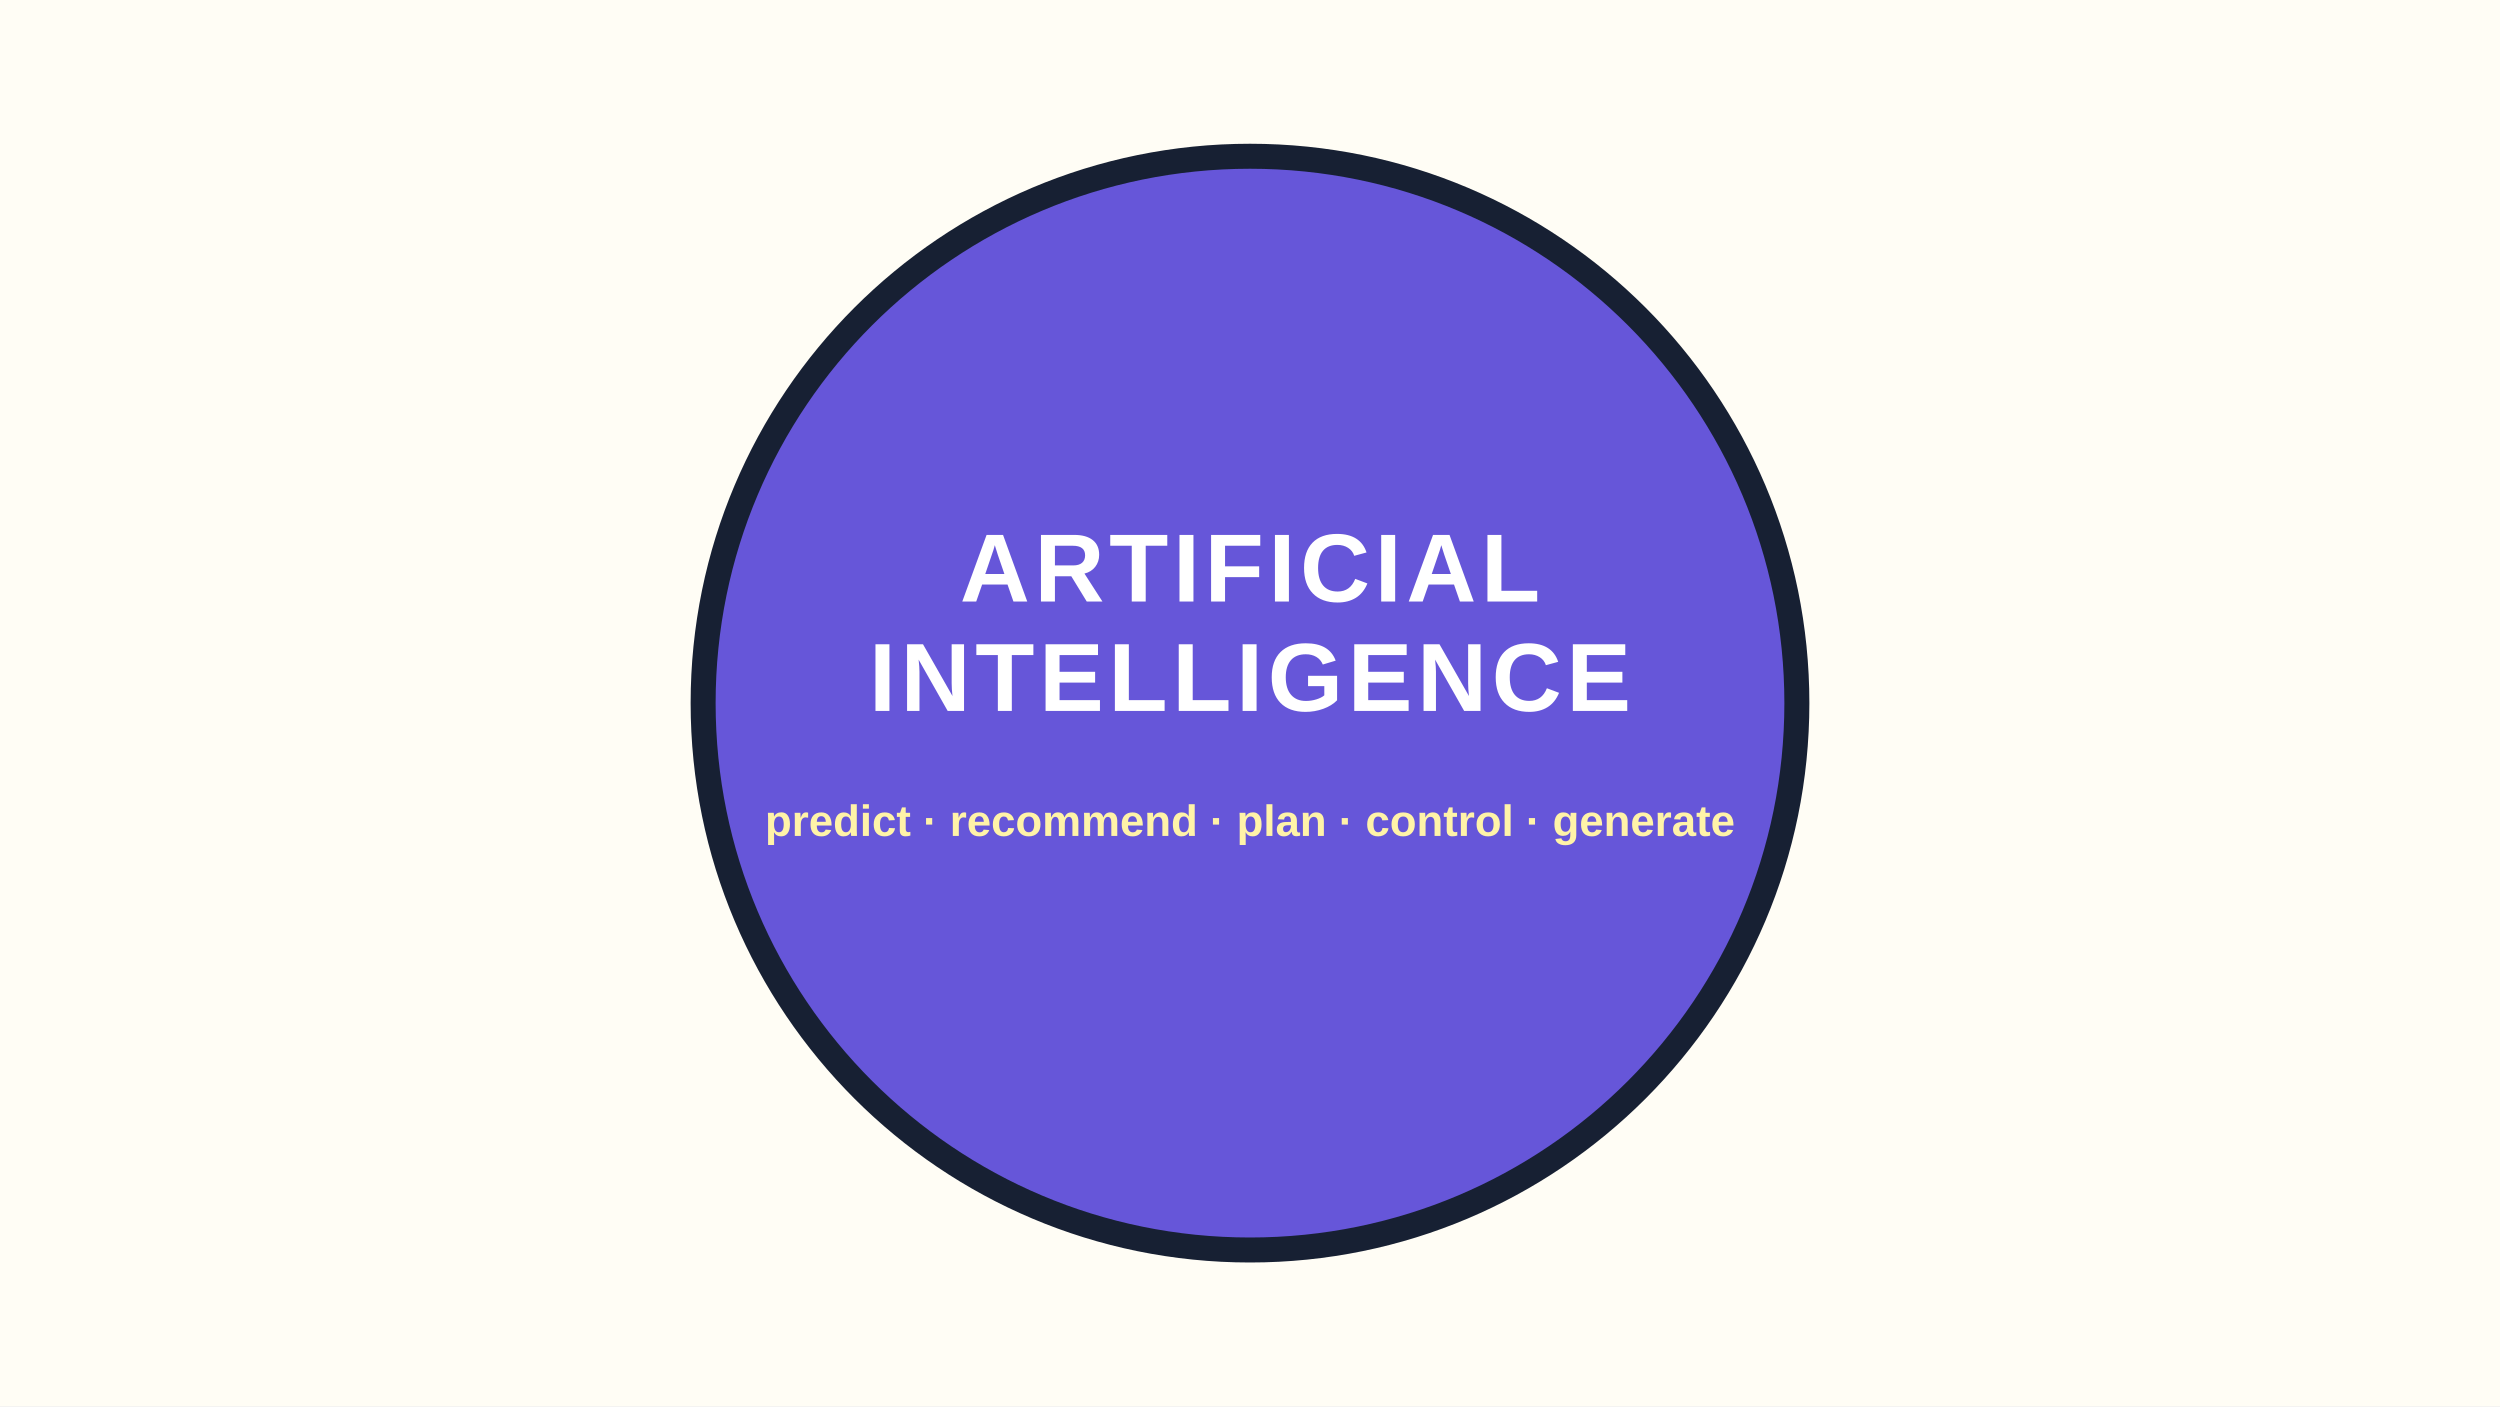
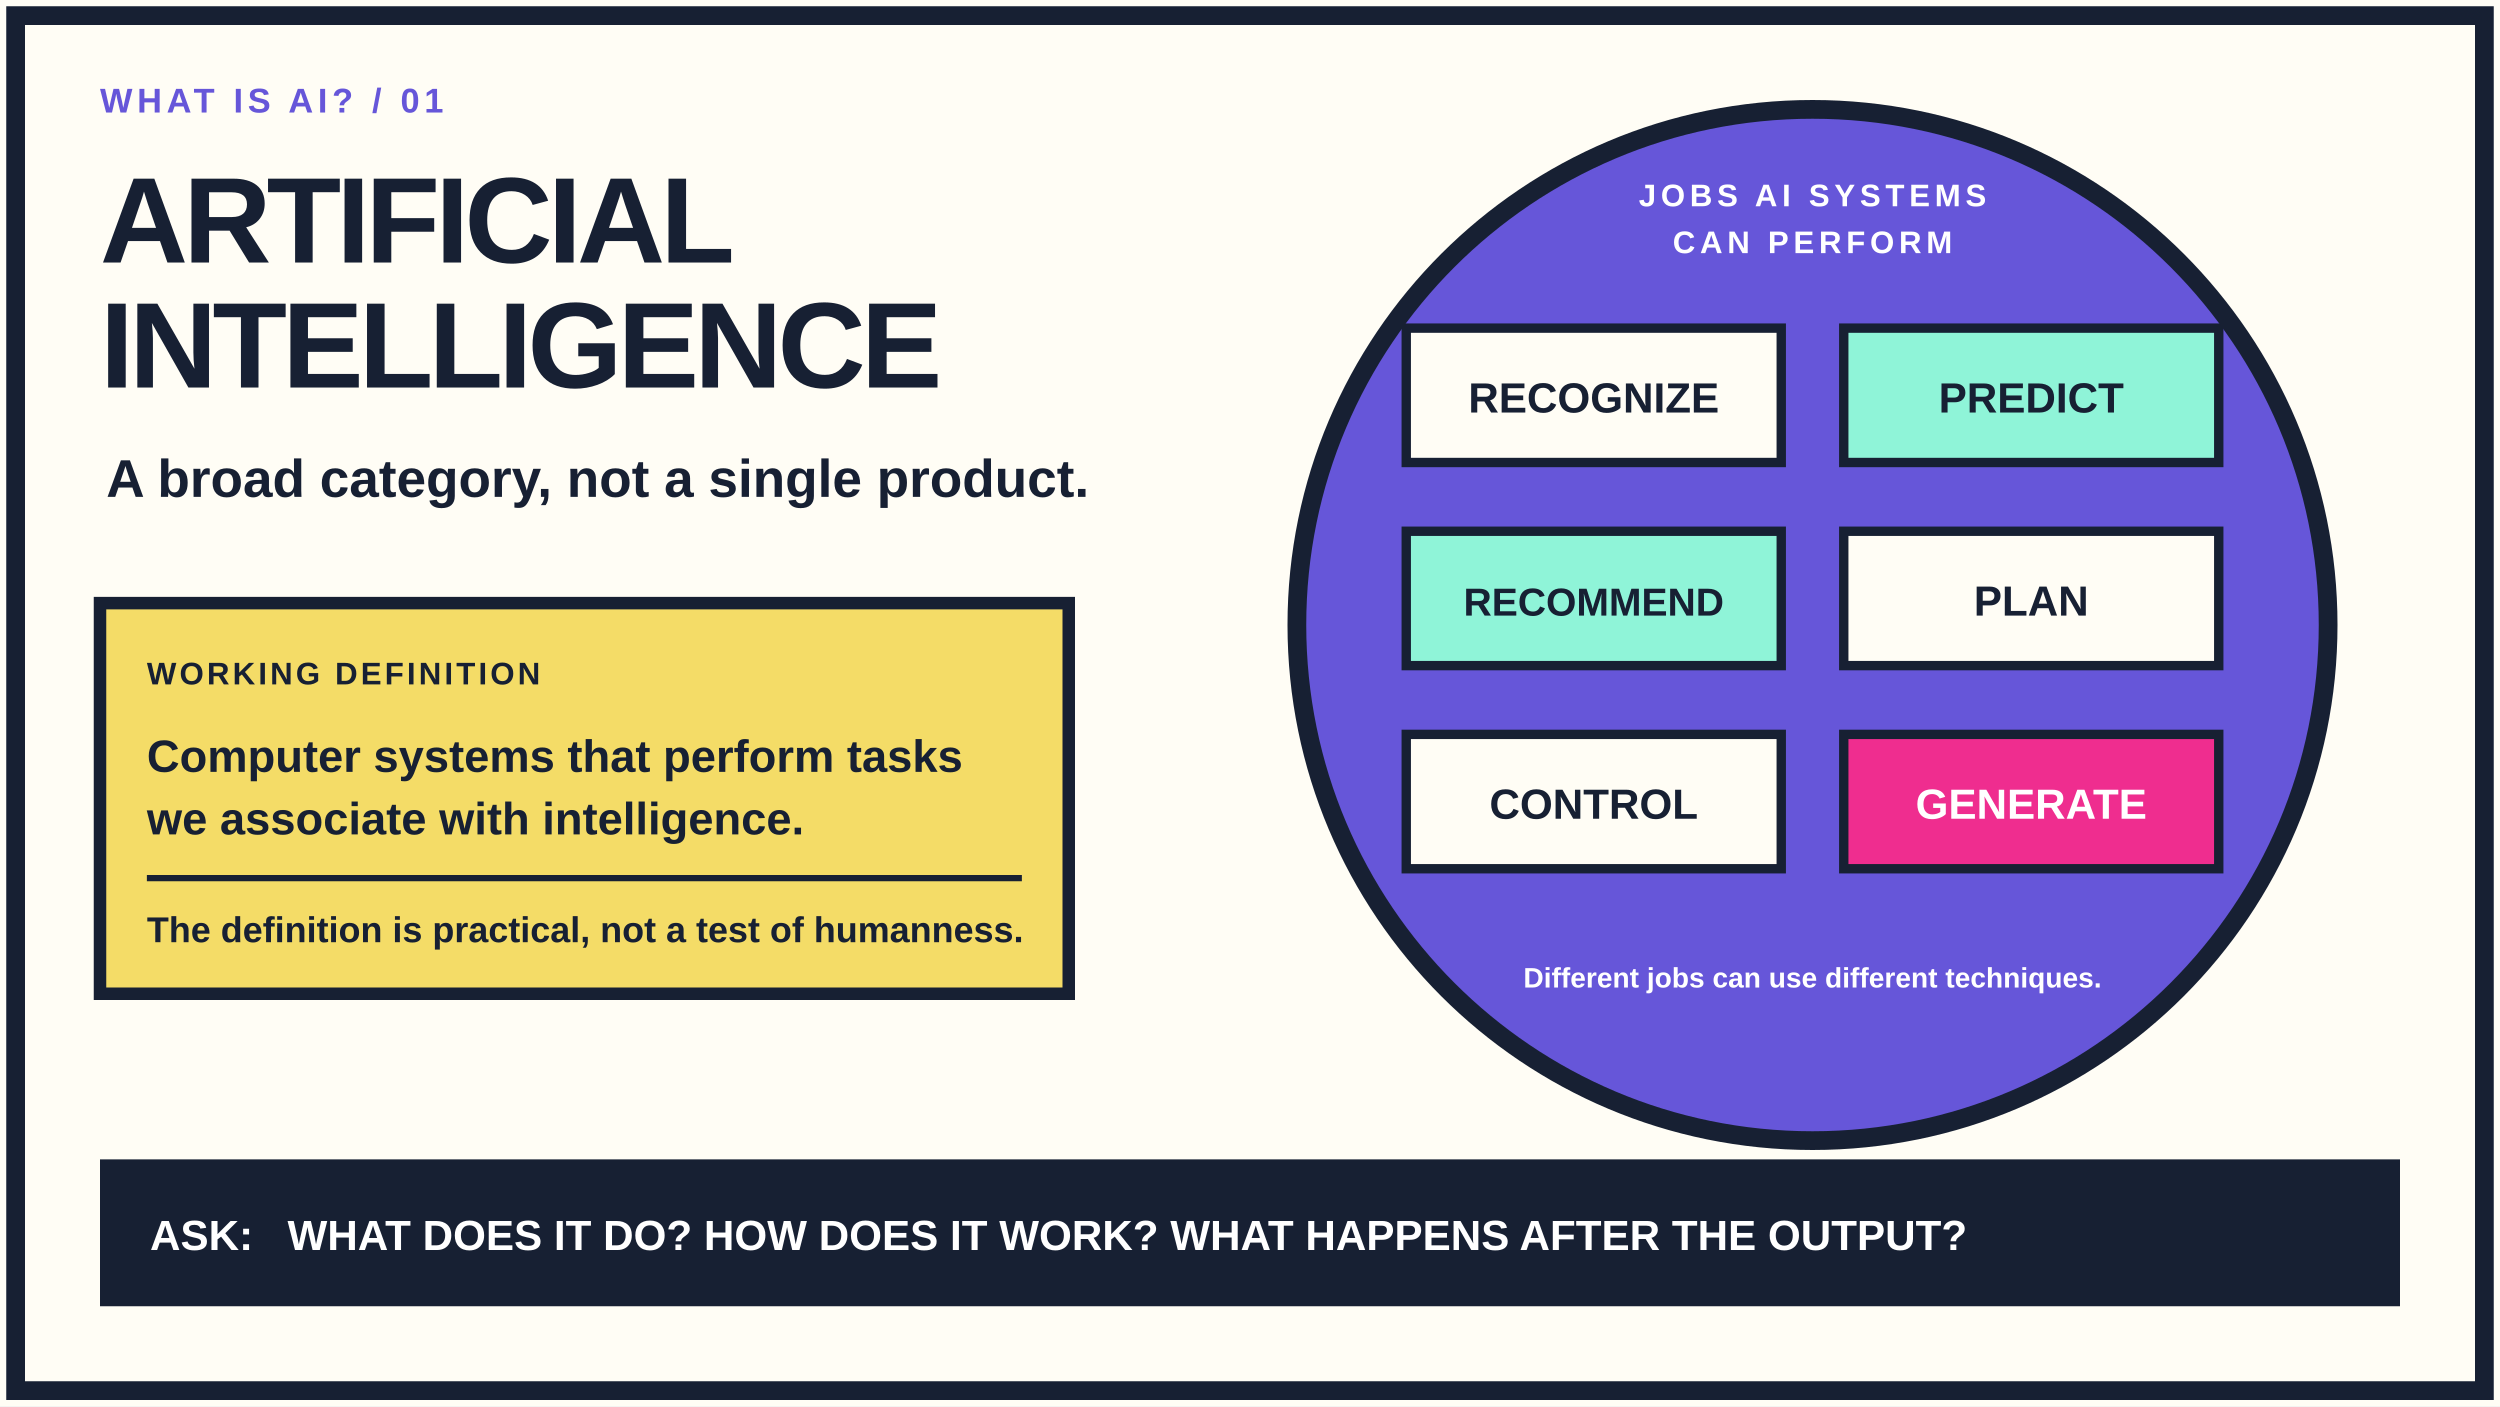
<svg xmlns="http://www.w3.org/2000/svg" viewBox="0 0 1600 900" role="img" aria-labelledby="title desc">
  <rect width="1600" height="900" fill="#fffdf5" />
-   <circle cx="800" cy="450" r="350" fill="#6656d9" stroke="#172033" stroke-width="16" />
-   <text x="800" y="385" text-anchor="middle" fill="#ffffff" font-family="Arial, Helvetica, sans-serif" font-size="62" font-weight="900" letter-spacing="3">ARTIFICIAL</text>
-   <text x="800" y="455" text-anchor="middle" fill="#ffffff" font-family="Arial, Helvetica, sans-serif" font-size="62" font-weight="900" letter-spacing="3">INTELLIGENCE</text>
-   <text x="800" y="535" text-anchor="middle" fill="#fff3a8" font-family="Arial, Helvetica, sans-serif" font-size="28" font-weight="800">predict · recommend · plan · control · generate</text>
+   <rect x="10" y="10" width="1580" height="880" fill="none" stroke="#172033" stroke-width="12" />
+   <g font-family="Arial, Helvetica, sans-serif" fill="#172033">
+     <text x="64" y="72" fill="#6656d9" font-size="22" font-weight="900" letter-spacing="3">WHAT IS AI? / 01</text>
+     <text x="64" y="168" font-size="78" font-weight="900" letter-spacing="-3">ARTIFICIAL</text>
+     <text x="64" y="248" font-size="78" font-weight="900" letter-spacing="-3">INTELLIGENCE</text>
+     <text x="68" y="318" font-size="34" font-weight="700">A broad category, not a single product.</text>
+     <rect x="64" y="386" width="620" height="250" fill="#f4dc67" stroke="#172033" stroke-width="8" />
+     <text x="94" y="438" font-size="20" font-weight="900" letter-spacing="2">WORKING DEFINITION</text>
+     <text x="94" y="494" font-size="29" font-weight="750">Computer systems that perform tasks</text>
+     <text x="94" y="534" font-size="29" font-weight="750">we associate with intelligence.</text>
+     <line x1="94" y1="562" x2="654" y2="562" stroke="#172033" stroke-width="4" />
+     <text x="94" y="603" font-size="23" font-weight="700">The definition is practical, not a test of humanness.</text>
+     <circle cx="1160" cy="400" r="330" fill="#6656d9" stroke="#172033" stroke-width="12" />
+     <text x="1160" y="132" text-anchor="middle" fill="#ffffff" font-size="20" font-weight="900" letter-spacing="3">JOBS AI SYSTEMS</text>
+     <text x="1160" y="162" text-anchor="middle" fill="#ffffff" font-size="20" font-weight="900" letter-spacing="3">CAN PERFORM</text>
+     <rect x="900" y="210" width="240" height="86" fill="#fffdf5" stroke="#172033" stroke-width="6" />
+     <rect x="1180" y="210" width="240" height="86" fill="#8ff4d8" stroke="#172033" stroke-width="6" />
+     <rect x="900" y="340" width="240" height="86" fill="#8ff4d8" stroke="#172033" stroke-width="6" />
+     <rect x="1180" y="340" width="240" height="86" fill="#fffdf5" stroke="#172033" stroke-width="6" />
+     <rect x="900" y="470" width="240" height="86" fill="#fffdf5" stroke="#172033" stroke-width="6" />
+     <rect x="1180" y="470" width="240" height="86" fill="#ef2d8f" stroke="#172033" stroke-width="6" />
+     <text x="1020" y="264" text-anchor="middle" font-size="27" font-weight="900">RECOGNIZE</text>
+     <text x="1300" y="264" text-anchor="middle" font-size="27" font-weight="900">PREDICT</text>
+     <text x="1020" y="394" text-anchor="middle" font-size="25" font-weight="900">RECOMMEND</text>
+     <text x="1300" y="394" text-anchor="middle" font-size="27" font-weight="900">PLAN</text>
+     <text x="1020" y="524" text-anchor="middle" font-size="27" font-weight="900">CONTROL</text>
+     <text x="1300" y="524" text-anchor="middle" fill="#ffffff" font-size="27" font-weight="900">GENERATE</text>
+     <text x="1160" y="632" text-anchor="middle" fill="#ffffff" font-size="18" font-weight="800">Different jobs can use different techniques.</text>
+     <rect x="64" y="742" width="1472" height="94" fill="#172033" />
+     <text x="96" y="800" fill="#ffffff" font-size="27" font-weight="900">ASK:</text>
+     <text x="184" y="800" fill="#ffffff" font-size="27" font-weight="750">WHAT DOES IT DO?  HOW DOES IT WORK?  WHAT HAPPENS AFTER THE OUTPUT?</text>
+   </g>
</svg>
